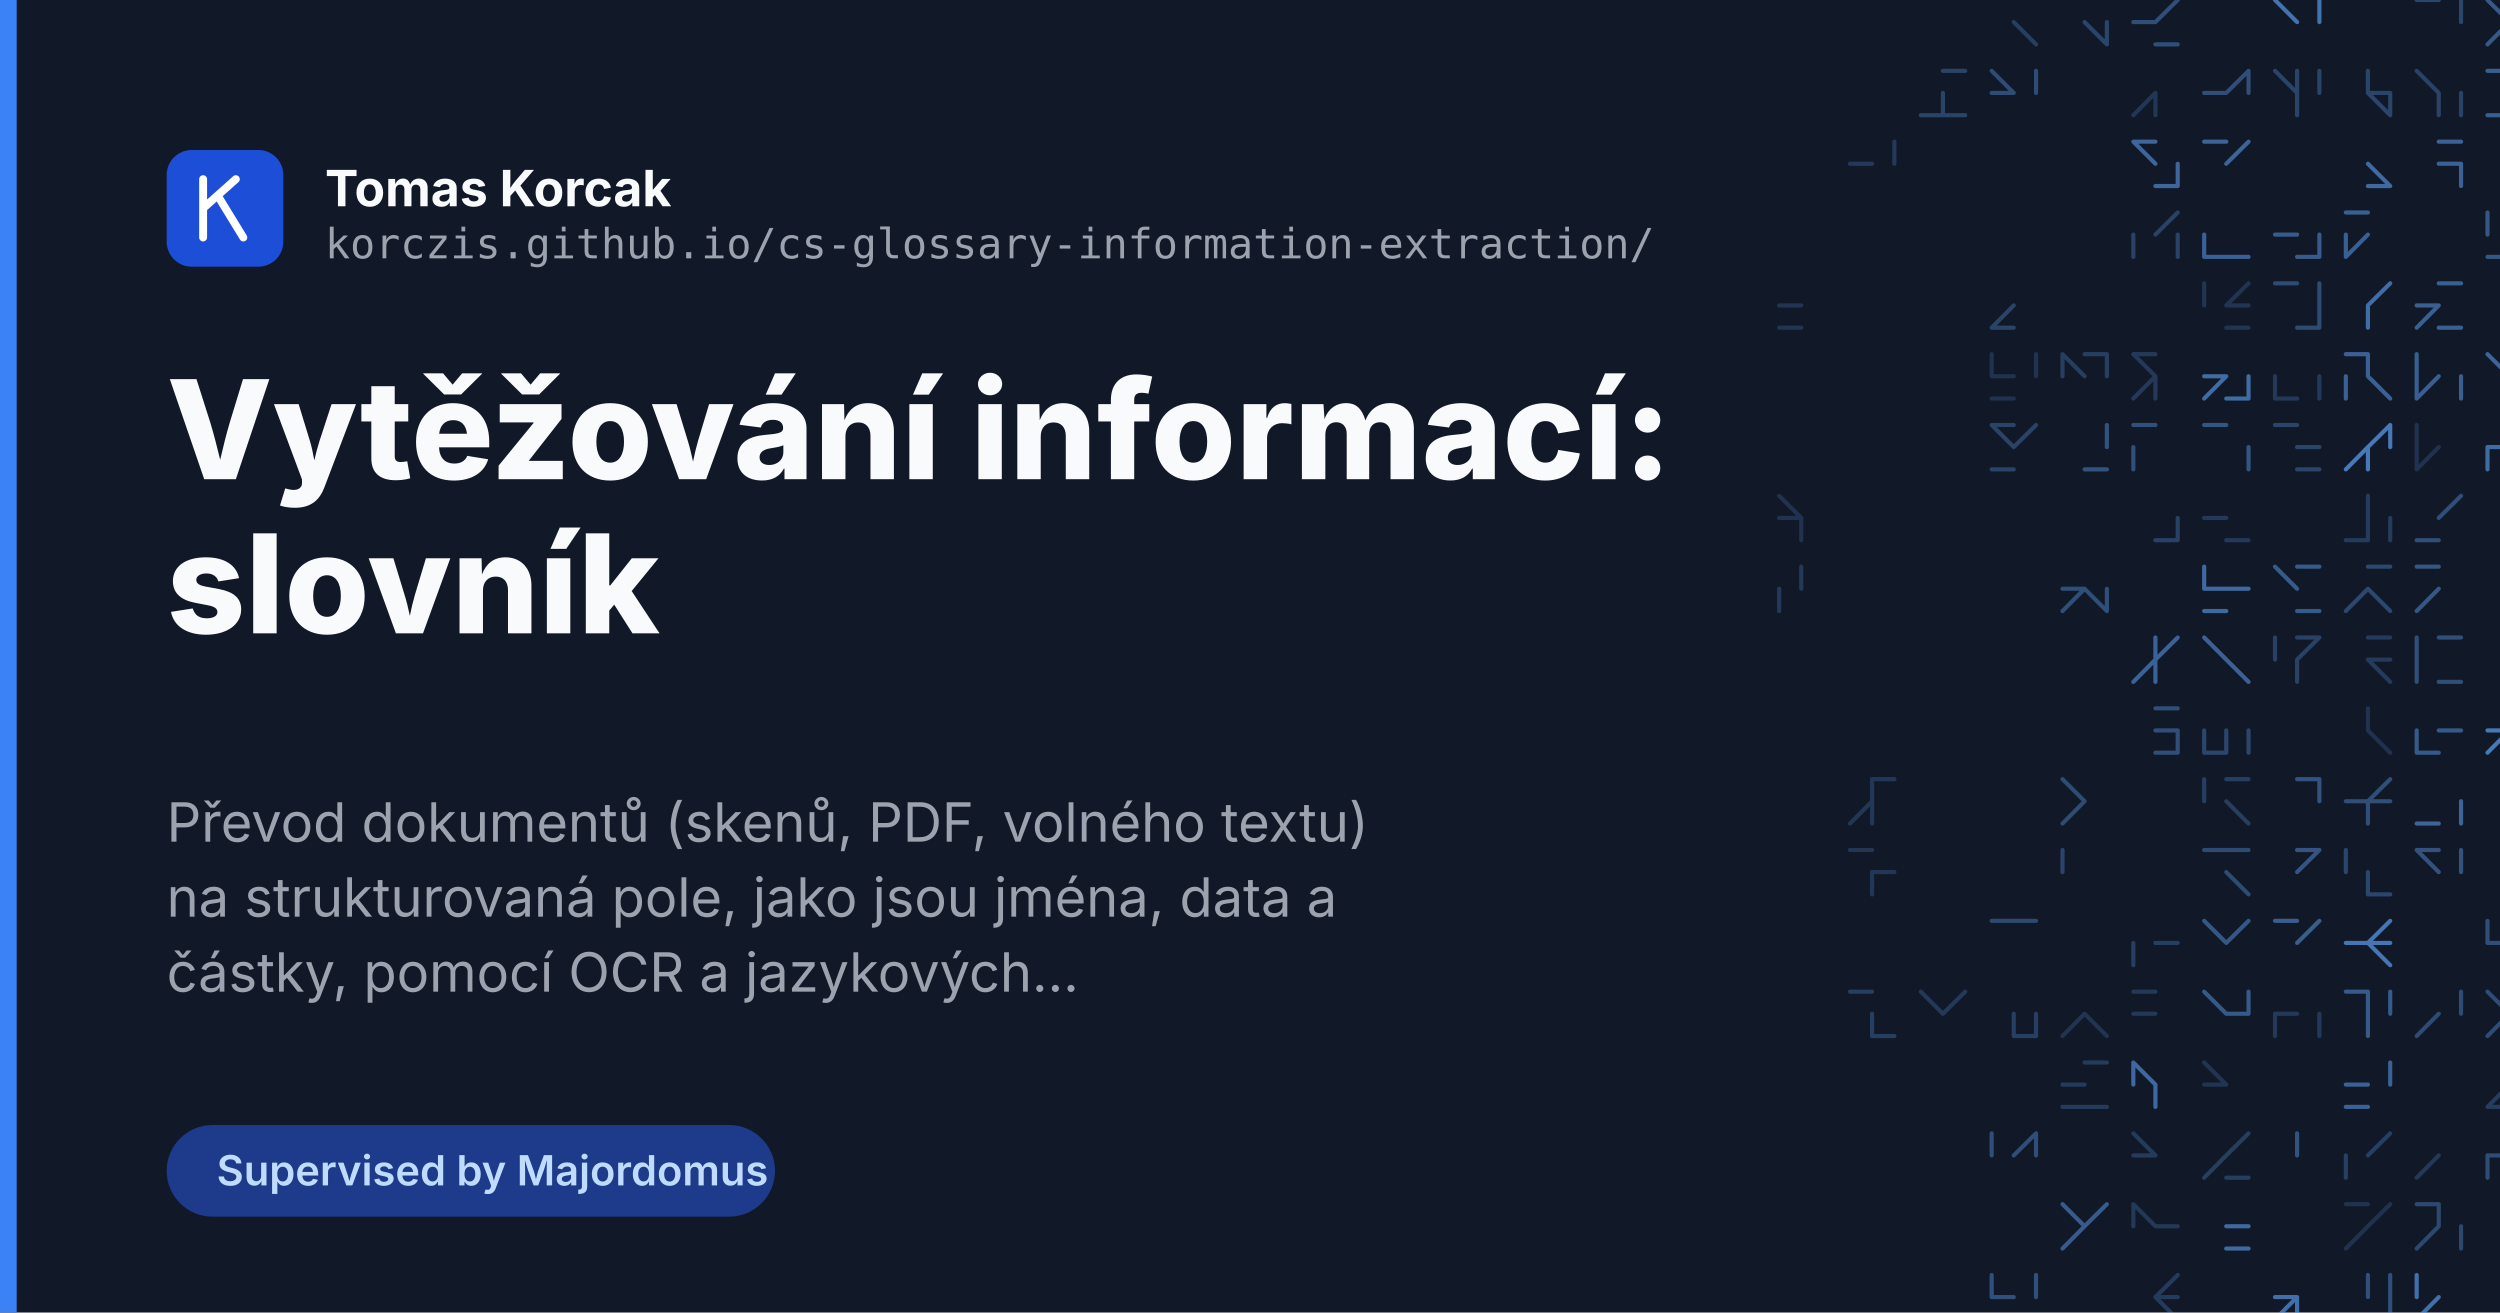
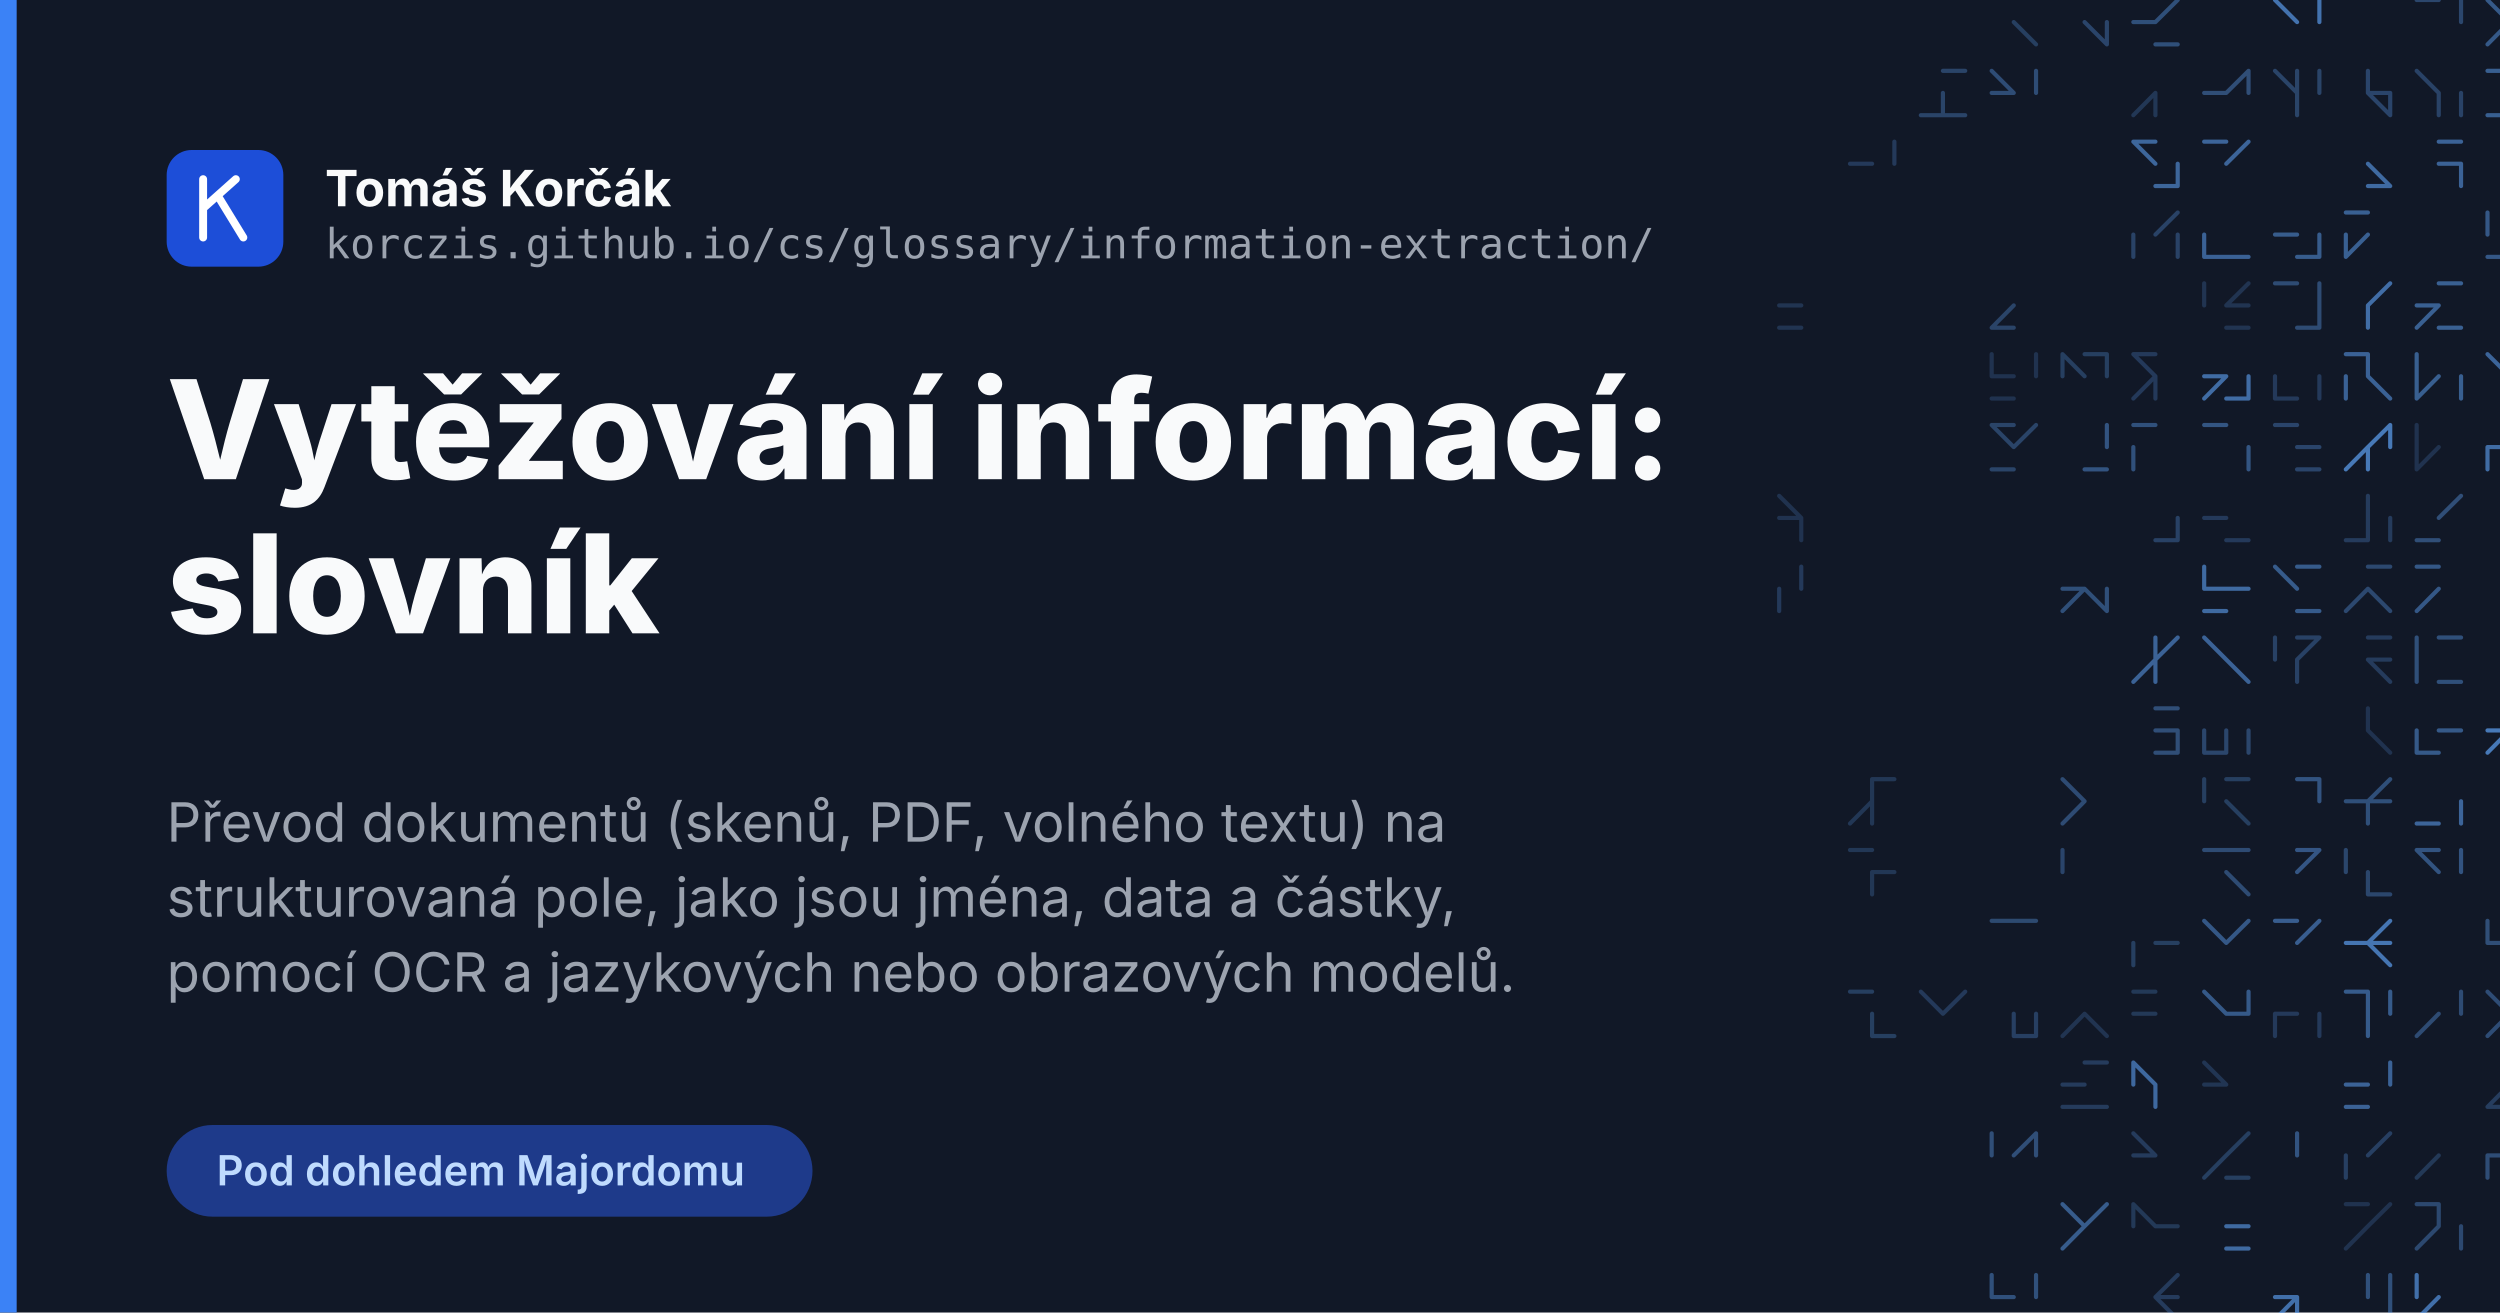
- <svg xmlns="http://www.w3.org/2000/svg" width="1200" height="630" viewBox="0 0 1200 630">
+ <svg xmlns="http://www.w3.org/2000/svg" width="1200" height="630" viewBox="0 0 1200 630" xml:lang="cs">
  <rect width="1200" height="630" fill="#111827" />
  <g fill="none" stroke="#60a5fa" stroke-width="2" stroke-linecap="round">
    <path d="M966.6 10.6L977.3 21.3M966.6 10.6L977.3 21.3" opacity="0.27" />
    <path d="M1000.6 10.6L1011.3 21.3M1011.3 10.6L1011.3 21.3" opacity="0.32" />
    <path d="M1024.0 10.6L1034.6 10.6M1034.6 21.3L1045.3 21.3M1045.3 0.0L1034.6 10.6" opacity="0.39" />
    <path d="M1092.0 0.0L1102.6 10.6M1113.3 0.0L1113.3 10.6" opacity="0.64" />
    <path d="M1181.3 0.0L1181.3 10.6M1160.0 0.0L1170.6 0.0" opacity="0.33" />
    <path d="M1204.6 10.6L1204.6 21.3M1215.3 10.6L1215.3 21.3M1194.0 0.0L1204.6 10.6M1204.6 10.6L1194.0 21.3" opacity="0.46" />
    <path d="M1228.0 21.3L1238.6 21.3M1249.3 0.0L1249.3 10.6M1228.0 10.6L1238.6 10.6" opacity="0.31" />
    <path d="M932.6 55.3L943.3 55.3M932.6 34.0L943.3 34.0M932.6 44.6L932.6 55.3M922.0 55.3L932.6 55.3" opacity="0.31" />
    <path d="M956.0 34.0L966.6 44.6M956.0 44.6L966.6 44.6M977.3 34.0L977.3 44.6" opacity="0.37" />
    <path d="M1034.6 44.6L1024.0 55.3M1034.6 44.6L1034.6 55.3M1034.6 44.6L1034.6 55.3M1034.6 44.6L1024.0 55.3" opacity="0.22" />
    <path d="M1058.0 44.6L1068.6 44.6M1079.3 34.0L1079.3 44.6M1079.3 34.0L1068.6 44.6" opacity="0.38" />
    <path d="M1102.6 44.6L1102.6 55.3M1113.3 34.0L1113.3 44.6M1102.6 34.0L1102.6 44.6M1092.0 34.0L1102.6 44.6" opacity="0.31" />
    <path d="M1136.6 44.6L1147.3 55.3M1136.6 34.0L1136.6 44.6M1147.3 44.6L1147.3 55.3M1136.6 44.6L1147.3 44.6" opacity="0.32" />
    <path d="M1160.0 34.0L1170.6 44.6M1170.6 44.6L1170.6 55.3M1181.3 44.6L1181.3 55.3" opacity="0.30" />
    <path d="M1204.6 44.6L1204.6 55.3M1194.0 55.3L1204.6 55.3M1194.0 34.0L1204.6 34.0M1204.6 44.6L1215.3 44.6" opacity="0.50" />
    <path d="M1238.6 44.6L1228.0 55.3M1238.6 34.0L1249.3 34.0M1228.0 34.0L1238.6 44.6" opacity="0.42" />
    <path d="M888.0 78.6L898.6 78.6M909.3 68.0L909.3 78.6" opacity="0.24" />
    <path d="M1045.3 78.6L1045.3 89.3M1024.0 68.0L1034.6 68.0M1024.0 68.0L1034.6 78.6M1034.6 89.3L1045.3 89.3" opacity="0.55" />
    <path d="M1079.3 68.0L1068.6 78.6M1058.0 68.0L1068.6 68.0" opacity="0.54" />
    <path d="M1136.6 78.6L1147.3 89.3M1136.6 89.3L1147.3 89.3" opacity="0.58" />
    <path d="M1170.6 68.0L1181.3 68.0M1170.6 78.6L1181.3 78.6M1170.6 78.6L1181.3 78.6M1181.3 78.6L1181.3 89.3" opacity="0.53" />
    <path d="M1249.3 68.0L1238.6 78.6M1249.3 68.0L1238.6 78.6M1228.0 78.6L1238.6 78.6M1249.3 68.0L1238.6 78.6" opacity="0.23" />
    <path d="M1024.0 112.6L1024.0 123.3M1045.3 102.0L1034.6 112.6M1045.3 112.6L1045.3 123.3" opacity="0.30" />
    <path d="M1058.0 123.3L1068.6 123.3M1058.0 112.6L1058.0 123.3M1058.0 123.3L1068.6 123.3M1068.6 123.3L1079.3 123.3" opacity="0.52" />
    <path d="M1113.3 112.6L1113.3 123.3M1102.6 123.3L1113.3 123.3M1092.0 112.6L1102.6 112.6M1113.3 112.6L1113.3 123.3" opacity="0.48" />
    <path d="M1126.0 112.6L1126.0 123.3M1126.0 112.6L1126.0 123.3M1136.6 112.6L1126.0 123.3M1126.0 102.0L1136.6 102.0" opacity="0.51" />
    <path d="M1194.0 123.3L1204.6 123.3M1204.6 102.0L1204.6 112.6M1194.0 102.0L1194.0 112.6" opacity="0.45" />
    <path d="M1228.0 102.0L1228.0 112.6M1228.0 102.0L1238.6 102.0M1249.3 112.6L1249.3 123.3M1228.0 112.6L1238.6 112.6" opacity="0.65" />
    <path d="M854.0 146.6L864.6 146.6M854.0 157.3L864.6 157.3" opacity="0.20" />
    <path d="M956.0 157.3L966.6 157.3M966.6 146.6L956.0 157.3" opacity="0.31" />
    <path d="M1068.6 146.6L1079.3 146.6M1068.6 157.3L1079.3 157.3M1079.3 136.0L1068.6 146.6M1058.0 136.0L1058.0 146.6" opacity="0.20" />
    <path d="M1113.3 136.0L1113.3 146.6M1113.3 146.6L1113.3 157.3M1092.0 136.0L1102.6 136.0M1102.6 157.3L1113.3 157.3" opacity="0.36" />
    <path d="M1136.6 146.6L1136.6 157.3M1147.3 136.0L1136.6 146.6" opacity="0.60" />
    <path d="M1170.6 146.6L1160.0 157.3M1160.0 146.6L1170.6 146.6M1170.6 157.3L1181.3 157.3M1170.6 136.0L1181.3 136.0" opacity="0.51" />
    <path d="M956.0 170.0L956.0 180.6M956.0 191.3L966.6 191.3M977.3 170.0L977.3 180.6M956.0 180.6L966.6 180.6" opacity="0.19" />
    <path d="M990.0 170.0L1000.6 180.6M990.0 170.0L990.0 180.6M1000.6 170.0L1011.3 170.0M1011.3 170.0L1011.3 180.6" opacity="0.27" />
    <path d="M1024.0 170.0L1034.6 180.6M1024.0 170.0L1034.6 170.0M1034.6 180.6L1034.6 191.3M1034.6 180.6L1024.0 191.3" opacity="0.24" />
    <path d="M1068.6 191.3L1079.3 191.3M1068.6 180.6L1058.0 191.3M1058.0 180.6L1068.6 180.6M1079.3 180.6L1079.3 191.3" opacity="0.59" />
    <path d="M1092.0 180.6L1092.0 191.3M1113.3 180.6L1113.3 191.3M1092.0 191.3L1102.6 191.3" opacity="0.24" />
    <path d="M1136.6 170.0L1136.6 180.6M1126.0 180.6L1126.0 191.3M1126.0 170.0L1136.6 170.0M1136.6 180.6L1147.3 191.3" opacity="0.52" />
    <path d="M1160.0 170.0L1160.0 180.6M1170.6 180.6L1160.0 191.3M1160.0 180.6L1160.0 191.3M1181.3 180.6L1181.3 191.3" opacity="0.50" />
    <path d="M1194.0 170.0L1204.6 180.6M1204.6 180.6L1215.3 180.6" opacity="0.54" />
    <path d="M1238.6 191.3L1249.3 191.3M1238.6 180.6L1238.6 191.3M1228.0 180.6L1228.0 191.3M1238.6 180.6L1249.3 191.3" opacity="0.61" />
    <path d="M956.0 225.3L966.6 225.3M977.3 204.0L966.6 214.6M956.0 204.0L966.6 214.6M956.0 204.0L966.6 204.0" opacity="0.31" />
    <path d="M1000.6 225.3L1011.3 225.3M1011.3 204.0L1011.3 214.6" opacity="0.42" />
    <path d="M1024.0 214.6L1024.0 225.3M1024.0 204.0L1034.6 204.0" opacity="0.40" />
    <path d="M1058.0 204.0L1068.6 204.0M1079.3 214.6L1079.3 225.3" opacity="0.43" />
    <path d="M1102.6 225.3L1113.3 225.3M1092.0 204.0L1102.6 204.0M1102.6 214.6L1113.3 214.6" opacity="0.32" />
    <path d="M1147.3 204.0L1136.6 214.6M1147.3 204.0L1147.3 214.6M1136.6 214.6L1136.6 225.3M1136.6 214.6L1126.0 225.3" opacity="0.68" />
    <path d="M1170.6 214.6L1160.0 225.3M1160.0 214.6L1160.0 225.3M1170.6 214.6L1160.0 225.3M1160.0 204.0L1160.0 214.6" opacity="0.19" />
    <path d="M1194.0 214.6L1204.6 214.6M1204.6 214.6L1215.3 225.3M1194.0 214.6L1194.0 225.3" opacity="0.59" />
    <path d="M1228.0 214.6L1238.6 214.6M1249.3 204.0L1238.6 214.6" opacity="0.28" />
    <path d="M854.0 248.6L864.6 248.6M864.6 248.6L864.6 259.3M854.0 238.0L864.6 248.6" opacity="0.19" />
    <path d="M1045.3 248.6L1045.3 259.3M1034.6 259.3L1045.3 259.3M1045.3 248.6L1045.3 259.3" opacity="0.29" />
    <path d="M1068.6 259.3L1079.3 259.3M1058.0 248.6L1068.6 248.6" opacity="0.24" />
    <path d="M1126.0 259.3L1136.6 259.3M1136.6 248.6L1136.6 259.3M1147.3 248.6L1147.3 259.3M1136.6 238.0L1136.6 248.6" opacity="0.25" />
    <path d="M1181.3 238.0L1170.6 248.6M1160.0 259.3L1170.6 259.3" opacity="0.38" />
    <path d="M1204.6 248.6L1215.3 248.6M1215.3 238.0L1204.6 248.6M1215.3 238.0L1215.3 248.6" opacity="0.56" />
    <path d="M1238.6 238.0L1238.6 248.6M1228.0 238.0L1228.0 248.6" opacity="0.38" />
    <path d="M854.0 282.6L854.0 293.3M864.6 272.0L864.6 282.6M864.6 272.0L864.6 282.6" opacity="0.24" />
    <path d="M1000.6 282.6L1011.3 293.3M1000.6 282.6L990.0 293.3M1011.3 282.6L1011.3 293.3M990.0 282.6L1000.6 282.6" opacity="0.39" />
    <path d="M1058.0 293.3L1068.6 293.3M1058.0 272.0L1058.0 282.6M1058.0 282.6L1068.6 282.6M1068.6 282.6L1079.3 282.6" opacity="0.58" />
    <path d="M1102.6 272.0L1113.3 272.0M1092.0 272.0L1102.6 282.6M1102.6 293.3L1113.3 293.3" opacity="0.47" />
    <path d="M1136.6 282.6L1126.0 293.3M1136.6 272.0L1147.3 272.0M1136.6 282.6L1147.3 293.3" opacity="0.34" />
    <path d="M1170.6 282.6L1160.0 293.3M1160.0 272.0L1170.6 272.0" opacity="0.45" />
    <path d="M1215.3 272.0L1204.6 282.6M1215.3 272.0L1204.6 282.6" opacity="0.46" />
    <path d="M1238.6 282.6L1249.3 282.6M1228.0 282.6L1228.0 293.3M1238.6 282.6L1228.0 293.3M1228.0 272.0L1238.6 282.6" opacity="0.57" />
    <path d="M1034.6 316.6L1034.6 327.3M1045.3 306.0L1034.6 316.6M1034.6 306.0L1034.6 316.6M1034.6 316.6L1024.0 327.3" opacity="0.53" />
    <path d="M1058.0 306.0L1068.6 316.6M1058.0 306.0L1068.6 316.6M1068.6 316.6L1079.3 327.3" opacity="0.53" />
    <path d="M1102.6 306.0L1113.3 306.0M1113.3 306.0L1102.6 316.6M1092.0 306.0L1092.0 316.6M1102.6 316.6L1102.6 327.3" opacity="0.29" />
    <path d="M1136.6 306.0L1147.3 306.0M1136.6 316.6L1147.3 316.6M1136.6 316.6L1147.3 327.3" opacity="0.25" />
    <path d="M1160.0 316.6L1160.0 327.3M1170.6 327.3L1181.3 327.3M1170.6 306.0L1181.3 306.0M1160.0 306.0L1160.0 316.6" opacity="0.39" />
    <path d="M1228.0 306.0L1238.6 306.0M1238.6 327.3L1249.3 327.3M1249.3 306.0L1238.6 316.6M1249.3 306.0L1249.3 316.6" opacity="0.59" />
    <path d="M1034.6 340.0L1045.3 340.0M1034.6 361.3L1045.3 361.3M1034.6 350.6L1045.3 350.6M1045.3 350.6L1045.3 361.3" opacity="0.38" />
    <path d="M1079.3 350.6L1079.3 361.3M1068.6 350.6L1068.6 361.3M1058.0 361.3L1068.6 361.3M1058.0 350.6L1058.0 361.3" opacity="0.33" />
    <path d="M1136.6 350.6L1147.3 361.3M1136.6 340.0L1136.6 350.6" opacity="0.19" />
    <path d="M1160.0 350.6L1160.0 361.3M1160.0 361.3L1170.6 361.3M1170.6 350.6L1181.3 350.6" opacity="0.46" />
    <path d="M1204.6 340.0L1215.3 340.0M1194.0 350.6L1204.6 350.6M1204.6 350.6L1194.0 361.3" opacity="0.68" />
    <path d="M1228.0 340.0L1228.0 350.6M1228.0 361.3L1238.6 361.3M1238.6 340.0L1249.3 340.0" opacity="0.35" />
    <path d="M898.6 374.0L898.6 384.6M898.6 374.0L909.3 374.0M898.6 384.6L888.0 395.3M898.6 384.6L898.6 395.3" opacity="0.22" />
    <path d="M1000.6 384.6L990.0 395.3M990.0 374.0L1000.6 384.6" opacity="0.36" />
    <path d="M1068.6 384.6L1079.3 395.3M1068.6 384.6L1079.3 395.3M1068.6 374.0L1079.3 374.0M1058.0 374.0L1058.0 384.6" opacity="0.27" />
    <path d="M1102.6 374.0L1113.3 374.0M1113.3 374.0L1113.3 384.6" opacity="0.42" />
    <path d="M1147.3 374.0L1136.6 384.6M1136.6 384.6L1147.3 384.6M1126.0 384.6L1136.6 384.6M1136.6 384.6L1136.6 395.3" opacity="0.39" />
    <path d="M1181.3 384.6L1181.3 395.3M1160.0 395.3L1170.6 395.3" opacity="0.54" />
    <path d="M1215.3 384.6L1215.3 395.3M1215.3 374.0L1204.6 384.6" opacity="0.45" />
    <path d="M1249.3 384.6L1249.3 395.3M1228.0 374.0L1238.6 374.0M1238.6 384.6L1238.6 395.3M1238.6 384.6L1228.0 395.3" opacity="0.25" />
    <path d="M888.0 408.0L898.6 408.0M898.6 418.6L909.3 418.6M898.6 418.6L898.6 429.3" opacity="0.22" />
    <path d="M990.0 408.0L990.0 418.6M990.0 408.0L990.0 418.6" opacity="0.32" />
    <path d="M1058.0 408.0L1068.6 408.0M1068.6 418.6L1079.3 429.3M1068.6 408.0L1079.3 408.0" opacity="0.36" />
    <path d="M1113.3 408.0L1102.6 418.6M1102.6 408.0L1113.3 408.0" opacity="0.44" />
    <path d="M1126.0 408.0L1126.0 418.6M1136.6 418.6L1136.6 429.3M1136.6 429.3L1147.3 429.3M1126.0 408.0L1126.0 418.6" opacity="0.33" />
    <path d="M1160.0 408.0L1170.6 408.0M1160.0 408.0L1170.6 418.6M1181.3 408.0L1181.3 418.6" opacity="0.42" />
    <path d="M1204.6 408.0L1215.3 408.0M1215.3 408.0L1215.3 418.6M1215.3 418.6L1215.3 429.3" opacity="0.47" />
    <path d="M1249.3 408.0L1249.3 418.6M1228.0 418.6L1228.0 429.3M1238.6 418.6L1228.0 429.3" opacity="0.67" />
    <path d="M966.6 442.0L977.3 442.0M956.0 442.0L966.6 442.0" opacity="0.35" />
    <path d="M1024.0 452.6L1024.0 463.3M1034.6 452.6L1045.3 452.6" opacity="0.27" />
    <path d="M1058.0 442.0L1068.6 452.6M1079.3 442.0L1068.6 452.6" opacity="0.45" />
    <path d="M1113.3 442.0L1102.6 452.6M1092.0 442.0L1102.6 442.0M1113.3 442.0L1102.6 452.6" opacity="0.49" />
    <path d="M1126.0 452.6L1136.6 452.6M1136.6 452.6L1147.3 452.6M1147.3 442.0L1136.6 452.6M1136.6 452.6L1147.3 463.3" opacity="0.66" />
    <path d="M1194.0 452.6L1204.6 452.6M1194.0 442.0L1194.0 452.6M1215.3 442.0L1215.3 452.6" opacity="0.38" />
    <path d="M898.6 497.3L909.3 497.3M898.6 486.6L898.6 497.3M888.0 476.0L898.6 476.0" opacity="0.27" />
    <path d="M922.0 476.0L932.6 486.6M943.3 476.0L932.6 486.6M943.3 476.0L932.6 486.6" opacity="0.24" />
    <path d="M977.3 486.6L977.3 497.3M977.3 486.6L977.3 497.3M966.6 486.6L966.6 497.3M966.6 497.3L977.3 497.3" opacity="0.28" />
    <path d="M1000.6 486.6L990.0 497.3M1000.6 486.6L1011.3 497.3M1000.6 486.6L990.0 497.3M1000.6 486.6L1011.3 497.3" opacity="0.20" />
    <path d="M1024.0 486.6L1034.6 486.6M1024.0 476.0L1034.6 476.0" opacity="0.23" />
    <path d="M1058.0 476.0L1068.6 486.6M1068.6 486.6L1079.3 486.6M1058.0 476.0L1068.6 486.6M1079.3 476.0L1079.3 486.6" opacity="0.46" />
    <path d="M1092.0 486.6L1102.6 486.6M1092.0 486.6L1102.6 486.6M1113.3 486.6L1113.3 497.3M1092.0 486.6L1092.0 497.3" opacity="0.24" />
    <path d="M1136.6 486.6L1136.6 497.3M1126.0 476.0L1136.6 476.0M1136.6 476.0L1136.6 486.6M1147.3 476.0L1147.3 486.6" opacity="0.47" />
    <path d="M1170.6 486.6L1160.0 497.3M1181.3 476.0L1181.3 486.6" opacity="0.36" />
    <path d="M1204.6 486.6L1194.0 497.3M1194.0 476.0L1204.6 486.6M1204.6 476.0L1204.6 486.6M1204.6 497.3L1215.3 497.3" opacity="0.37" />
    <path d="M1249.3 476.0L1238.6 486.6M1249.3 486.6L1249.3 497.3" opacity="0.53" />
    <path d="M1000.6 531.3L1011.3 531.3M990.0 531.3L1000.6 531.3M990.0 520.6L1000.6 520.6M1000.6 510.0L1011.3 510.0" opacity="0.25" />
    <path d="M1024.0 510.0L1034.6 520.6M1034.6 520.6L1034.6 531.3M1024.0 510.0L1024.0 520.6" opacity="0.57" />
    <path d="M1058.0 510.0L1068.6 520.6M1058.0 520.6L1068.6 520.6" opacity="0.21" />
    <path d="M1147.3 510.0L1147.3 520.6M1126.0 531.3L1136.6 531.3M1126.0 520.6L1136.6 520.6" opacity="0.53" />
    <path d="M1204.6 520.6L1194.0 531.3M1215.3 510.0L1204.6 520.6M1204.6 520.6L1194.0 531.3M1194.0 531.3L1204.6 531.3" opacity="0.26" />
    <path d="M1238.6 520.6L1238.6 531.3M1238.6 510.0L1249.3 510.0M1238.6 531.3L1249.3 531.3" opacity="0.57" />
    <path d="M977.3 544.0L966.6 554.6M977.3 544.0L977.3 554.6M956.0 544.0L956.0 554.6M977.3 544.0L977.3 554.6" opacity="0.38" />
    <path d="M1024.0 554.6L1034.6 554.6M1024.0 544.0L1034.6 554.6" opacity="0.25" />
    <path d="M1068.6 554.6L1058.0 565.3M1079.3 544.0L1068.6 554.6M1068.6 565.3L1079.3 565.3" opacity="0.27" />
    <path d="M1102.6 544.0L1102.6 554.6M1102.6 544.0L1102.6 554.6" opacity="0.42" />
    <path d="M1147.3 544.0L1136.6 554.6M1126.0 554.6L1126.0 565.3" opacity="0.28" />
    <path d="M1170.6 554.6L1160.0 565.3M1170.6 554.6L1160.0 565.3" opacity="0.23" />
    <path d="M1194.0 554.6L1204.6 554.6M1215.3 554.6L1215.3 565.3M1194.0 554.6L1194.0 565.3" opacity="0.37" />
    <path d="M1238.6 554.6L1249.3 565.3M1238.6 554.6L1228.0 565.3M1249.3 554.6L1249.3 565.3" opacity="0.36" />
    <path d="M990.0 578.0L1000.6 588.6M1011.3 578.0L1000.6 588.6M1000.6 588.6L990.0 599.3" opacity="0.48" />
    <path d="M1024.0 578.0L1024.0 588.6M1024.0 578.0L1034.6 588.6M1034.6 588.6L1045.3 588.6" opacity="0.23" />
    <path d="M1068.6 599.3L1079.3 599.3M1068.6 588.6L1079.3 588.6" opacity="0.58" />
    <path d="M1147.3 578.0L1136.6 588.6M1136.6 588.6L1126.0 599.3M1126.0 578.0L1136.6 578.0" opacity="0.19" />
    <path d="M1160.0 578.0L1170.6 578.0M1170.6 578.0L1170.6 588.6M1181.3 588.6L1181.3 599.3M1170.6 588.6L1160.0 599.3" opacity="0.34" />
    <path d="M1204.6 588.6L1215.3 588.6M1204.6 588.6L1215.3 599.3" opacity="0.65" />
    <path d="M1249.3 578.0L1249.3 588.6M1228.0 578.0L1238.6 588.6" opacity="0.60" />
    <path d="M956.0 612.0L956.0 622.6M977.3 612.0L977.3 622.6M956.0 622.6L966.6 622.6" opacity="0.40" />
    <path d="M1034.6 622.6L1045.3 633.3M1024.0 633.3L1034.6 633.3M1034.6 622.6L1045.3 622.6M1045.3 612.0L1034.6 622.6" opacity="0.25" />
    <path d="M1102.6 622.6L1092.0 633.3M1102.6 622.6L1102.6 633.3M1092.0 622.6L1102.6 622.6M1102.6 622.6L1092.0 633.3" opacity="0.62" />
    <path d="M1147.3 612.0L1147.3 622.6M1136.6 612.0L1136.6 622.6M1147.3 622.6L1147.3 633.3" opacity="0.40" />
    <path d="M1170.6 622.6L1160.0 633.3M1160.0 612.0L1160.0 622.6" opacity="0.62" />
    <path d="M1204.6 612.0L1204.6 622.6M1215.3 612.0L1215.3 622.6M1204.6 622.6L1215.3 633.3M1204.6 612.0L1215.3 612.0" opacity="0.38" />
    <path d="M1228.0 622.6L1228.0 633.3M1228.0 612.0L1238.6 612.0M1228.0 612.0L1238.6 612.0" opacity="0.40" />
    <path d="M977.3 656.6L977.3 667.3M966.6 646.0L966.6 656.6M956.0 667.3L966.6 667.3" opacity="0.43" />
    <path d="M1024.0 646.0L1034.6 646.0M1045.3 656.6L1045.3 667.3M1024.0 646.0L1034.6 646.0" opacity="0.22" />
    <path d="M1058.0 656.6L1068.6 656.6M1068.6 646.0L1068.6 656.6M1068.6 646.0L1079.3 646.0" opacity="0.18" />
    <path d="M1102.6 646.0L1102.6 656.6M1102.6 656.6L1102.6 667.3M1102.6 646.0L1102.6 656.6M1102.6 656.6L1092.0 667.3" opacity="0.63" />
    <path d="M1136.6 667.3L1147.3 667.3M1126.0 656.6L1136.6 656.6" opacity="0.58" />
    <path d="M1160.0 646.0L1170.6 656.6M1170.6 667.3L1181.3 667.3M1181.3 646.0L1170.6 656.6" opacity="0.37" />
    <path d="M1194.0 646.0L1194.0 656.6M1215.3 646.0L1204.6 656.6M1194.0 646.0L1204.6 656.6" opacity="0.56" />
    <path d="M1228.0 656.6L1228.0 667.3M1228.0 646.0L1228.0 656.6M1249.3 646.0L1249.3 656.6" opacity="0.55" />
  </g>
  <rect x="0" y="0" width="8" height="630" fill="#3b82f6" />
  <g font-family="Inter, Helvetica Neue, Helvetica, Arial, sans-serif">
    <rect x="80" y="72" width="56" height="56" rx="12" fill="#1d4ed8" />
    <g fill="none" stroke="#fff" stroke-width="3.8" stroke-linecap="round" stroke-linejoin="round">
      <path d="M97.5 86v28M97.5 100l15.7-14M104.5 93.9l12.3 20.1" />
    </g>
-     <text x="156" y="99" font-size="24" font-weight="700" fill="#f9fafb">Tomas Korcak</text>
-     <text x="156" y="124" font-size="20" font-family="JetBrains Mono, Menlo, monospace" fill="#9ca3af">korczis.github.io/cs-glossary-information-extraction/</text>
+     <text x="156" y="99" font-size="24" font-weight="700" fill="#f9fafb">Tomáš Korčák</text>
+     <text id="address" x="156" y="124" font-size="20" font-family="JetBrains Mono, Menlo, monospace" fill="#9ca3af">korczis.github.io/cs/glossary/information-extraction/</text>
    <text x="80" y="230" font-size="66" font-weight="800" fill="#f9fafb">Vytěžování informací:</text>
    <text x="80" y="304" font-size="66" font-weight="800" fill="#f9fafb">slovník</text>
-     <text x="80" y="404" font-size="26" fill="#9ca3af">Převod dokumentů (skenů, PDF, volného textu)</text>
-     <text x="80" y="440" font-size="26" fill="#9ca3af">na strukturovaná pole, jako jsou jména, data a</text>
-     <text x="80" y="476" font-size="26" fill="#9ca3af">částky, pomocí OCR a jazykových…</text>
-     <rect x="80" y="540" width="292" height="44" rx="22" fill="#1e3a8a" />
-     <text x="104" y="569" font-size="20" font-weight="600" fill="#bfdbfe">Supervised by Majordomus</text>
+     <text x="80" y="404" font-size="26" fill="#9ca3af">Převod dokumentů (skenů, PDF, volného textu) na</text>
+     <text x="80" y="440" font-size="26" fill="#9ca3af">strukturovaná pole, jako jsou jména, data a částky,</text>
+     <text x="80" y="476" font-size="26" fill="#9ca3af">pomocí OCR a jazykových nebo obrazových modelů.</text>
+     <rect x="80" y="540" width="310" height="44" rx="22" fill="#1e3a8a" />
+     <text x="104" y="569" font-size="20" font-weight="600" fill="#bfdbfe">Pod dohledem Majordomu</text>
  </g>
</svg>
